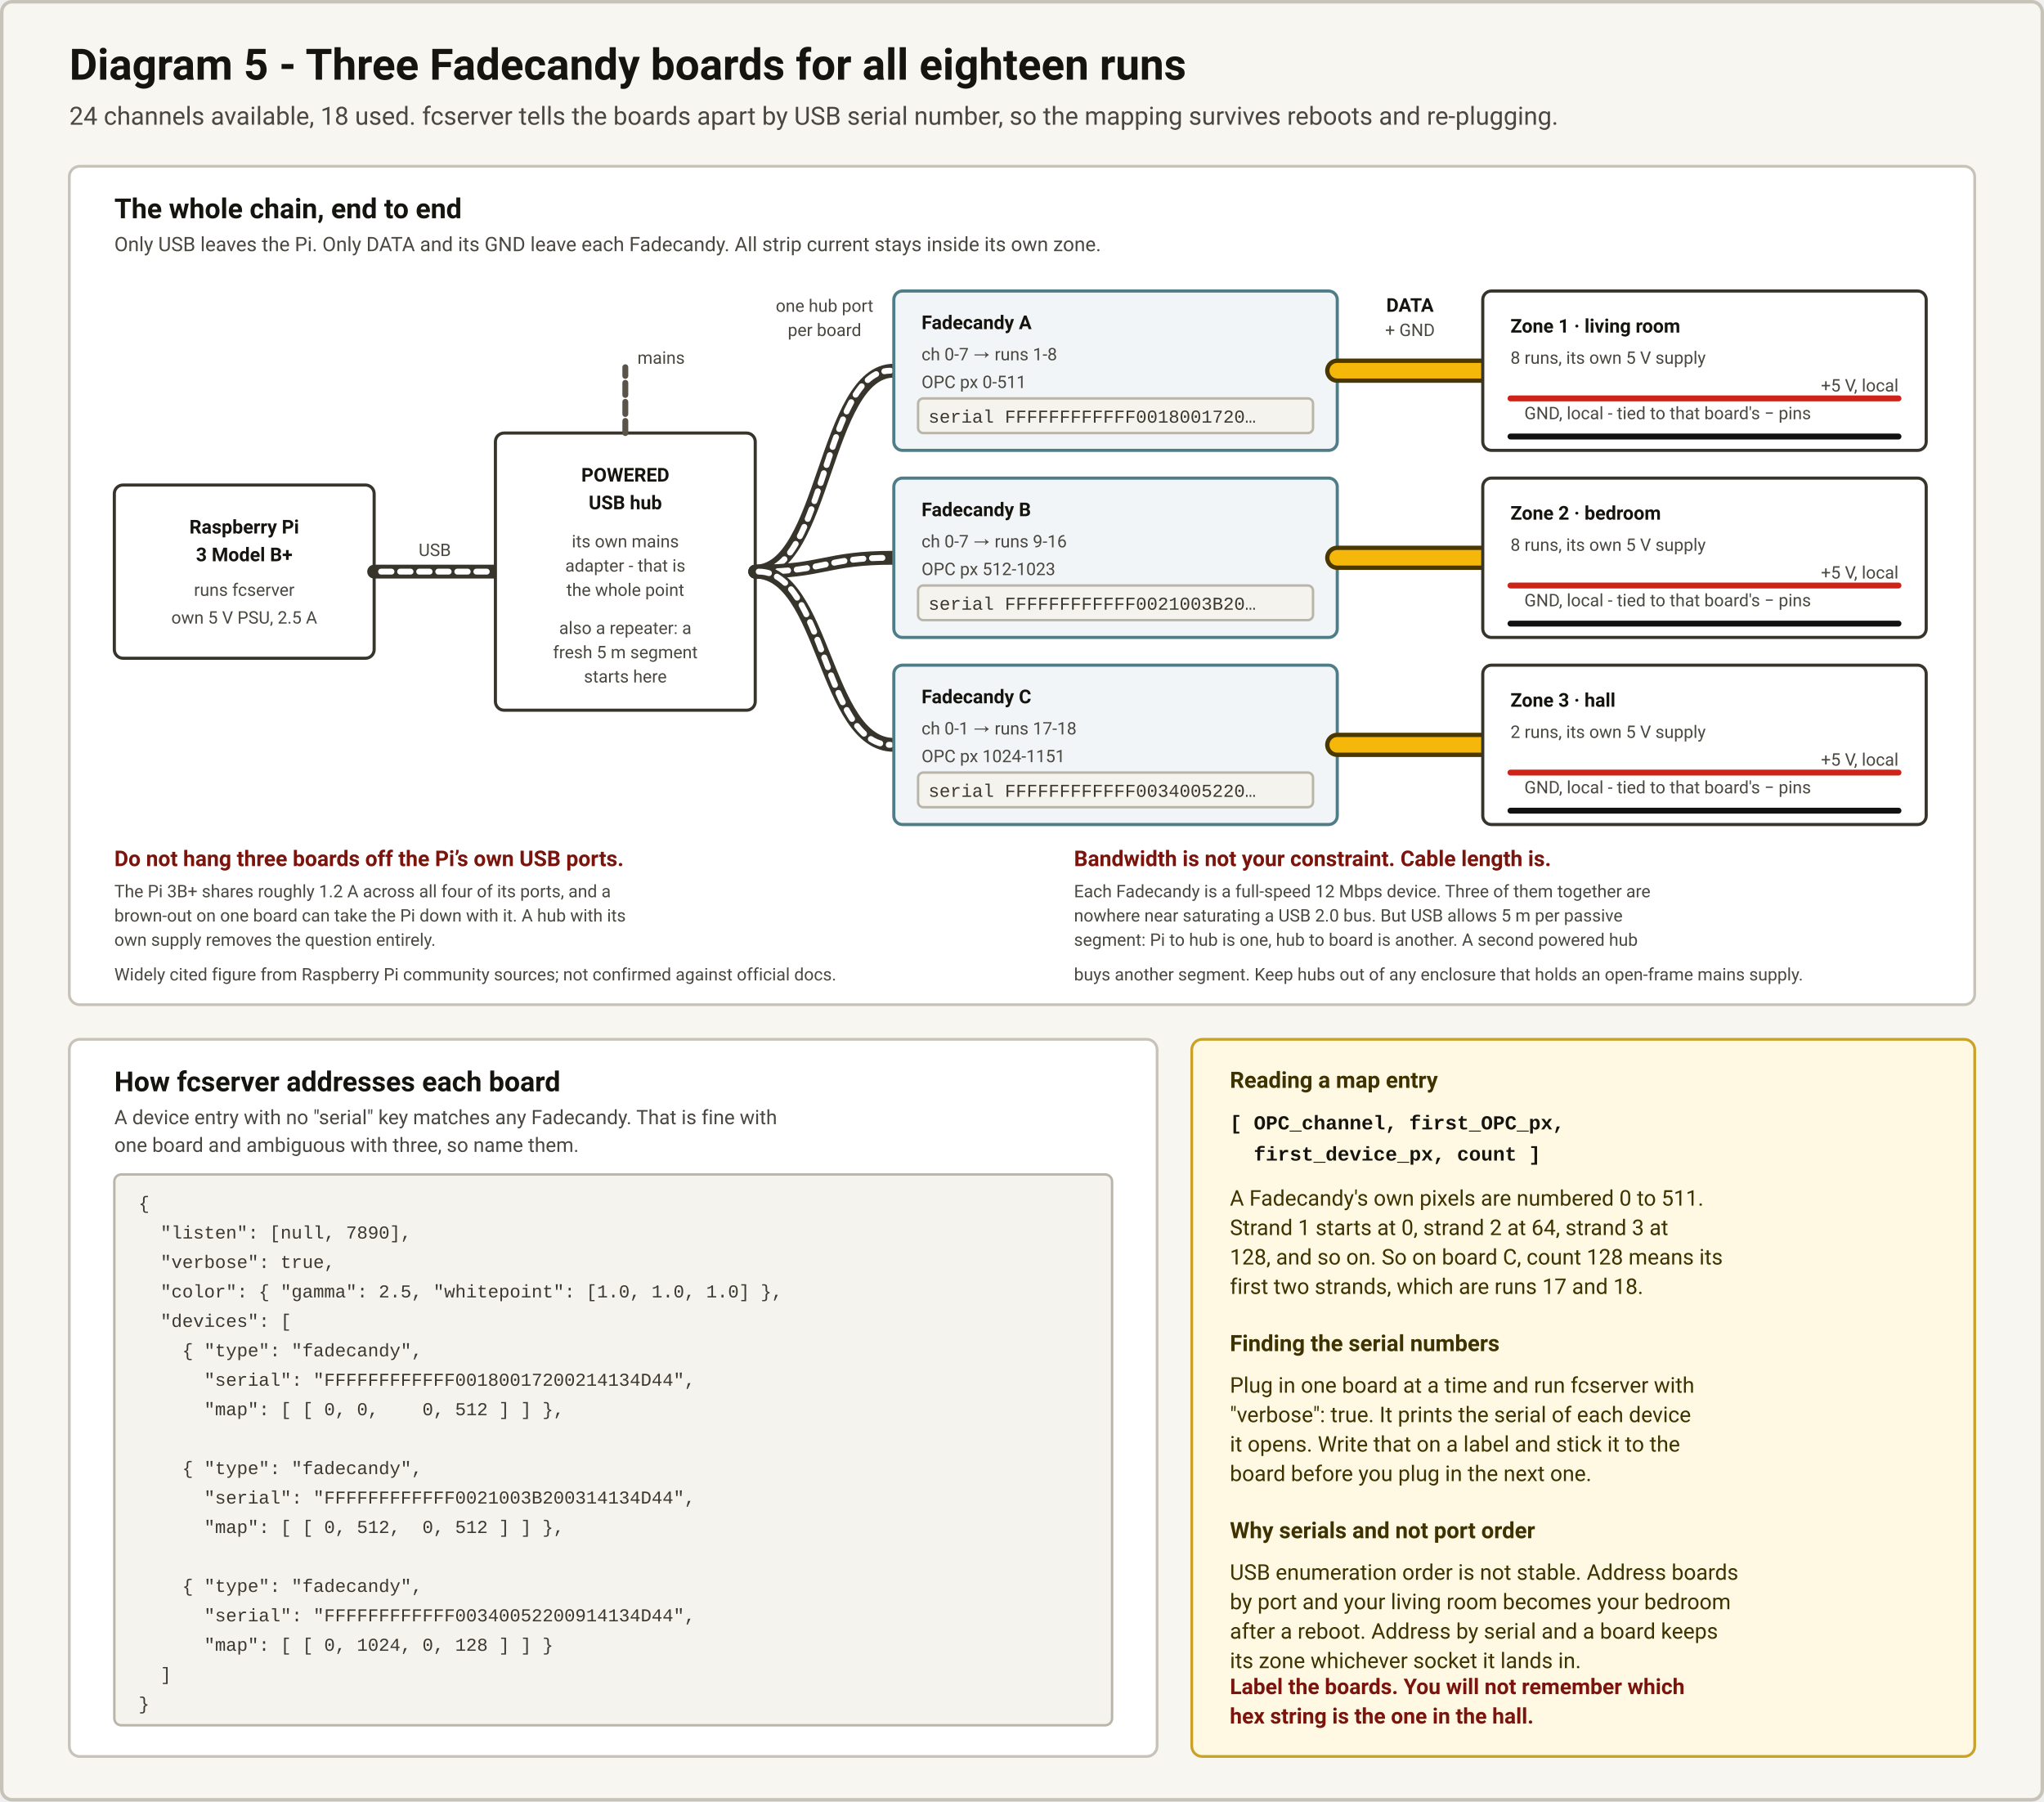
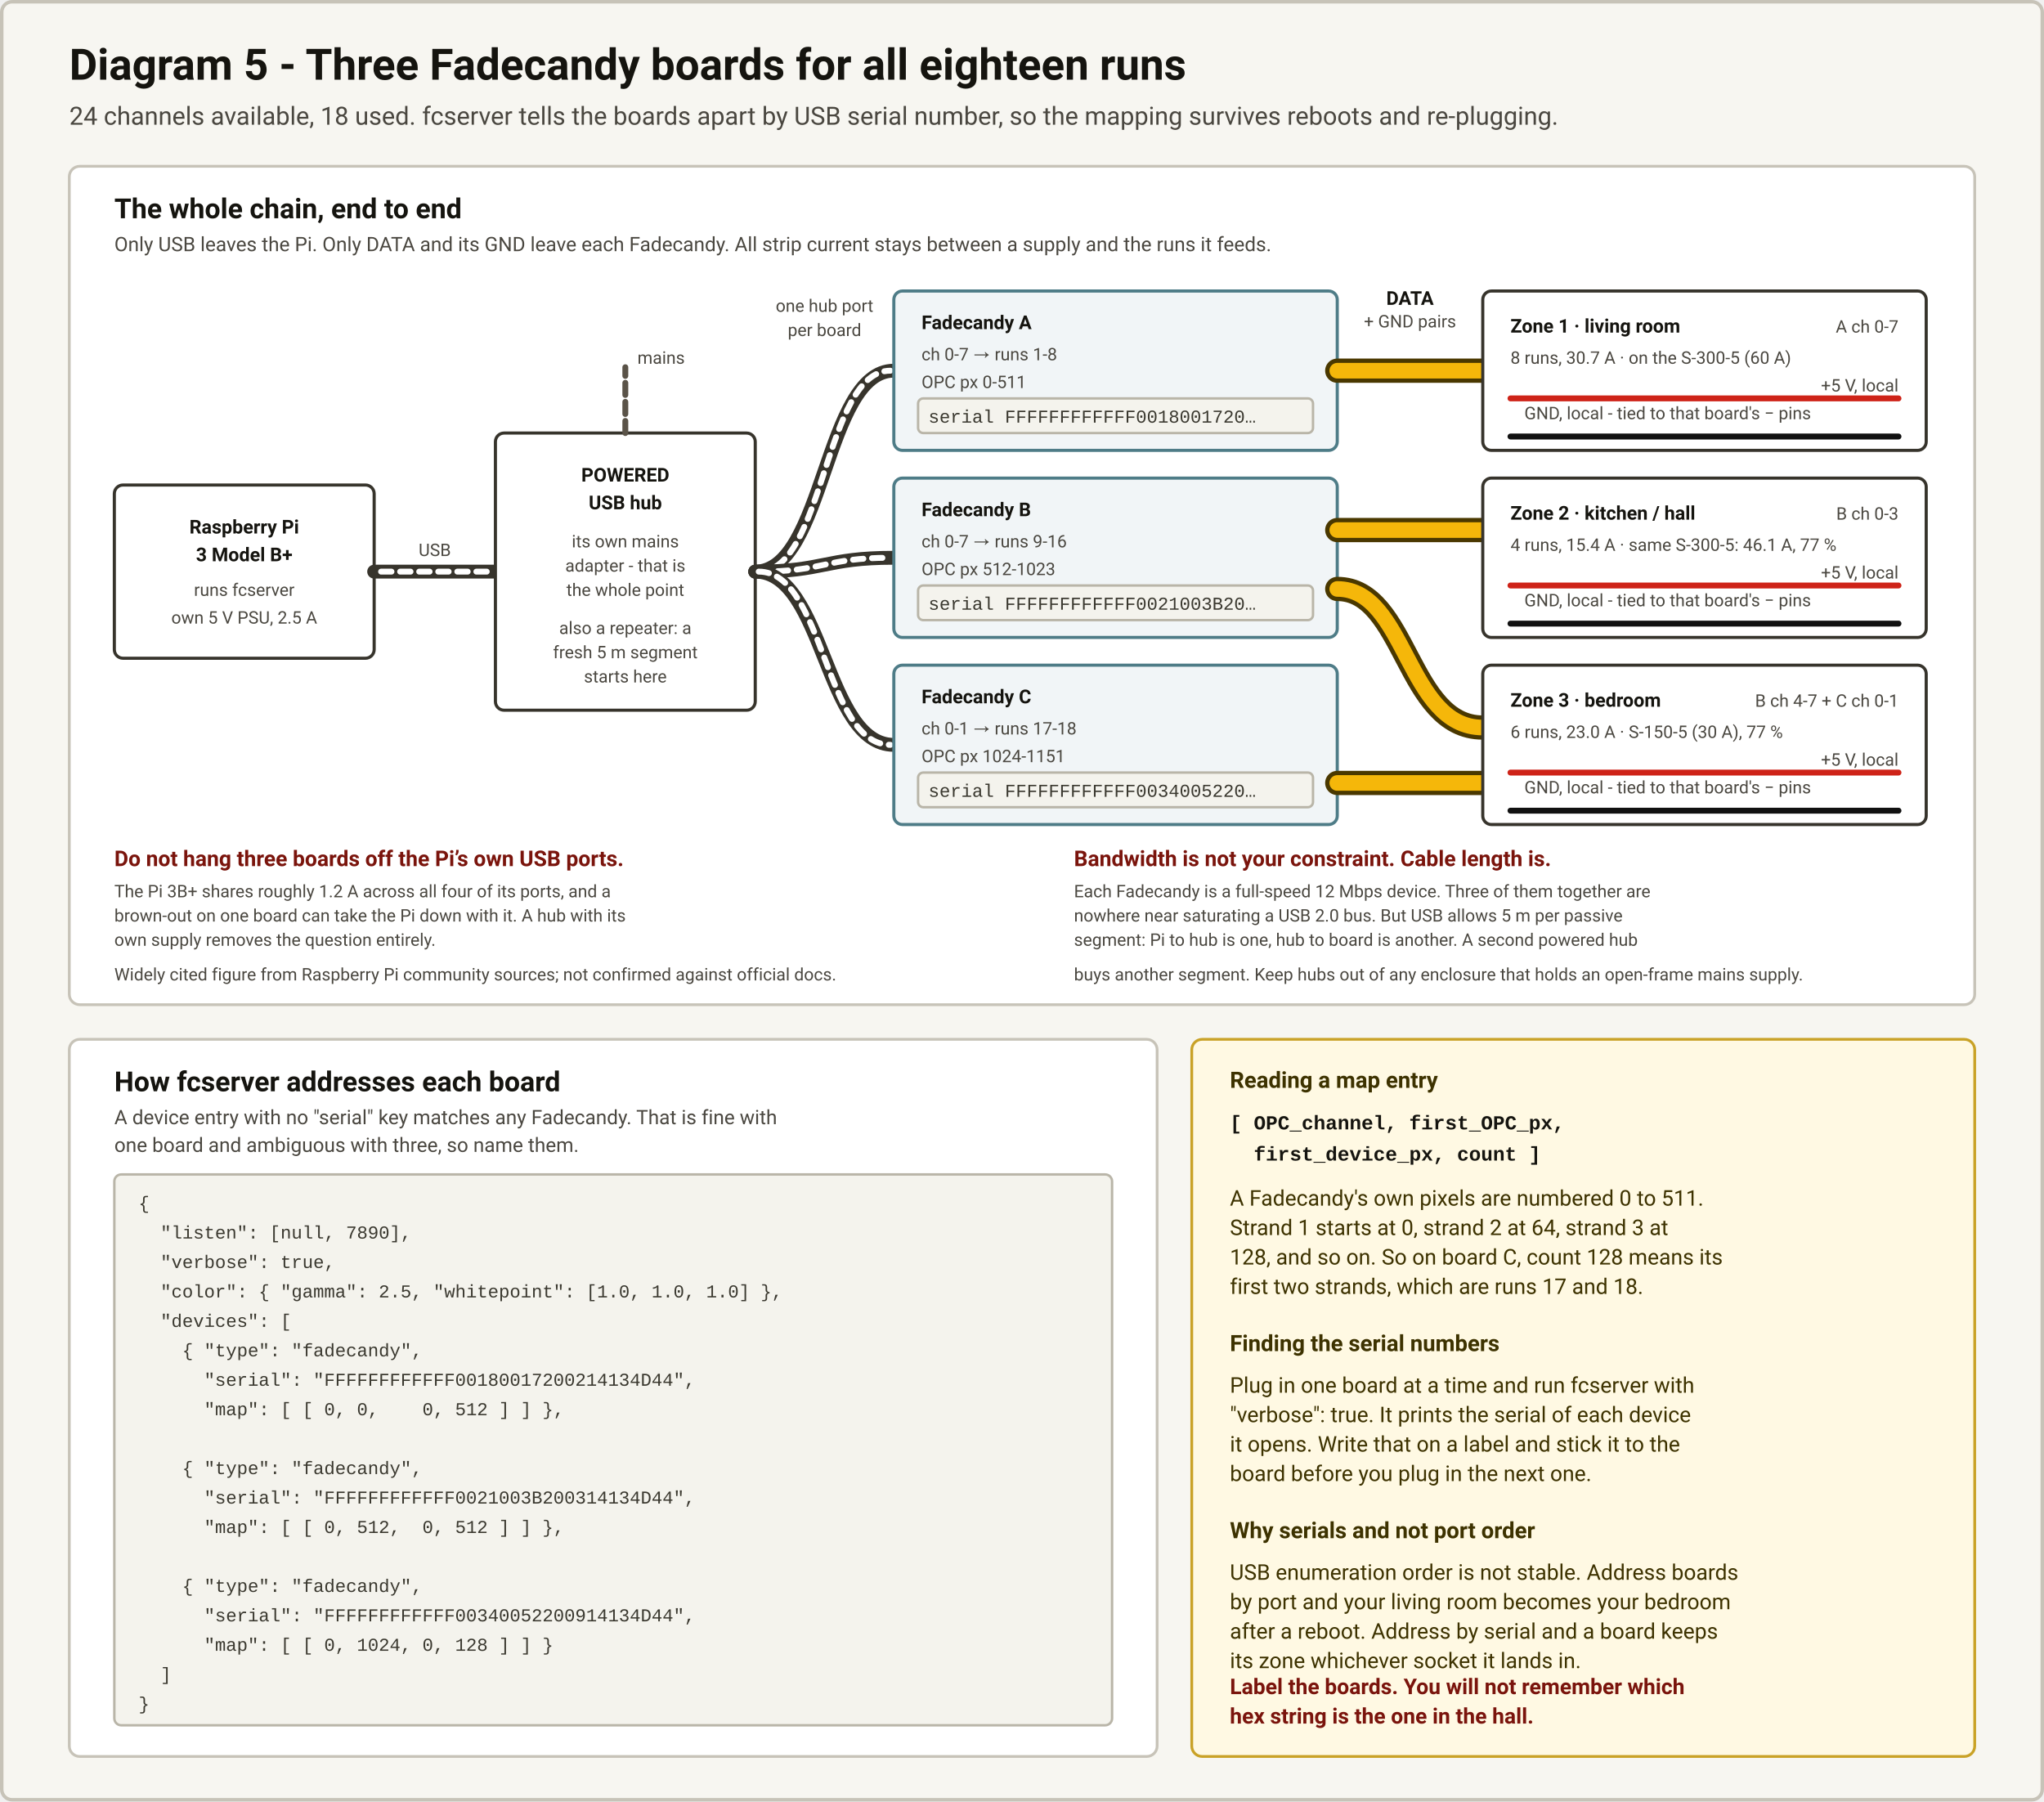
<svg xmlns="http://www.w3.org/2000/svg" viewBox="0 0 1180 1040" width="1180" height="1040" role="img" aria-labelledby="t5 d5">
  <style>
    .bg     { fill:#F7F6F1; stroke:#C7C3B8; stroke-width:2; }
    .ttl    { font:700 25px ui-sans-serif,system-ui,'Segoe UI',Roboto,Helvetica,Arial,sans-serif; fill:#15140F; }
    .sub    { font:400 14.5px ui-sans-serif,system-ui,'Segoe UI',Roboto,Helvetica,Arial,sans-serif; fill:#4A4740; }
    .lbls   { font:400 11.5px ui-sans-serif,system-ui,'Segoe UI',Roboto,Helvetica,Arial,sans-serif; fill:#4A4740; }
    .tiny   { font:400 10px ui-sans-serif,system-ui,'Segoe UI',Roboto,Helvetica,Arial,sans-serif; fill:#4A4740; }
    .wlbl   { font:700 11px ui-sans-serif,system-ui,'Segoe UI',Roboto,Helvetica,Arial,sans-serif; fill:#15140F; }
    .panttl { font:700 16px ui-sans-serif,system-ui,'Segoe UI',Roboto,Helvetica,Arial,sans-serif; fill:#15140F; }
    .mono   { font:600 11.5px ui-monospace,'SFMono-Regular',Consolas,'Liberation Mono',monospace; fill:#15140F; }
    .monos  { font:400 10.5px ui-monospace,'SFMono-Regular',Consolas,'Liberation Mono',monospace; fill:#3A382F; }

    .pan    { fill:#FFFFFF; stroke:#C7C3B8; stroke-width:1.6; }
    .box    { fill:#FFFFFF; stroke:#37342C; stroke-width:1.8; }
    .fcb    { fill:#F1F5F7; stroke:#4E7C87; stroke-width:1.8; }
    .code   { fill:#F4F3ED; stroke:#B9B5A8; stroke-width:1.4; }

    .usbc   { stroke:#37342C; stroke-width:8; fill:none; stroke-linecap:round; stroke-linejoin:round; }
    .usb    { stroke:#FFFFFF; stroke-width:3.4; fill:none; stroke-linecap:round; stroke-linejoin:round; stroke-dasharray:6 5; }
    .datc   { stroke:#4A3800; stroke-width:14; fill:none; stroke-linecap:round; stroke-linejoin:round; }
    .dat    { stroke:#F5B70A; stroke-width:9; fill:none; stroke-linecap:round; stroke-linejoin:round; }
    .gnd    { stroke:#111111; stroke-width:3.4; fill:none; stroke-linecap:round; }
    .pwr    { stroke:#CE2318; stroke-width:3.4; fill:none; stroke-linecap:round; }
    .mains  { stroke:#5A5348; stroke-width:3.4; fill:none; stroke-linecap:round; stroke-dasharray:7 4; }

    .note   { fill:#FFF9E3; stroke:#C9A227; stroke-width:1.6; }
    .notet  { font:700 13px ui-sans-serif,system-ui,'Segoe UI',Roboto,Helvetica,Arial,sans-serif; fill:#3D3200; }
    .notep  { font:400 12.5px ui-sans-serif,system-ui,'Segoe UI',Roboto,Helvetica,Arial,sans-serif; fill:#3D3200; }
    .warnt  { font:700 12.5px ui-sans-serif,system-ui,'Segoe UI',Roboto,Helvetica,Arial,sans-serif; fill:#7A140C; }
  </style>
  <rect class="bg" x="1" y="1" width="1178" height="1038" rx="6" />
  <text class="ttl" x="40" y="46">Diagram 5 - Three Fadecandy boards for all eighteen runs</text>
  <text class="sub" x="40" y="72">24 channels available, 18 used. fcserver tells the boards apart by USB serial number, so the mapping survives reboots and re-plugging.</text>
  <rect class="pan" x="40" y="96" width="1100" height="484" rx="6" />
  <text class="panttl" x="66" y="126">The whole chain, end to end</text>
-   <text class="lbls" x="66" y="145">Only USB leaves the Pi. Only DATA and its GND leave each Fadecandy. All strip current stays inside its own zone.</text>
+   <text class="lbls" x="66" y="145">Only USB leaves the Pi. Only DATA and its GND leave each Fadecandy. All strip current stays between a supply and the runs it feeds.</text>
  <rect class="box" x="66" y="280" width="150" height="100" rx="5" />
  <text class="wlbl" x="141" y="308" text-anchor="middle">Raspberry Pi</text>
  <text class="wlbl" x="141" y="324" text-anchor="middle">3 Model B+</text>
  <text class="tiny" x="141" y="344" text-anchor="middle">runs fcserver</text>
  <text class="tiny" x="141" y="360" text-anchor="middle">own 5 V PSU, 2.5 A</text>
  <path class="usbc" d="M 216 330 H 286" />
  <path class="usb" d="M 220 330 H 282" />
  <text class="tiny" x="251" y="321" text-anchor="middle">USB</text>
  <rect class="box" x="286" y="250" width="150" height="160" rx="5" />
  <text class="wlbl" x="361" y="278" text-anchor="middle">POWERED</text>
  <text class="wlbl" x="361" y="294" text-anchor="middle">USB hub</text>
  <text class="tiny" x="361" y="316" text-anchor="middle">its own mains</text>
  <text class="tiny" x="361" y="330" text-anchor="middle">adapter - that is</text>
  <text class="tiny" x="361" y="344" text-anchor="middle">the whole point</text>
  <text class="tiny" x="361" y="366" text-anchor="middle">also a repeater: a</text>
  <text class="tiny" x="361" y="380" text-anchor="middle">fresh 5 m segment</text>
  <text class="tiny" x="361" y="394" text-anchor="middle">starts here</text>
  <path class="mains" d="M 361 250 V 212" />
  <text class="tiny" x="368" y="210">mains</text>
  <path class="usbc" d="M 436 330 C 476 330, 476 214, 516 214" />
  <path class="usb" d="M 438 330 C 476 330, 476 214, 514 214" />
  <rect class="fcb" x="516" y="168" width="256" height="92" rx="5" />
  <text class="wlbl" x="532" y="190">Fadecandy A</text>
  <text class="tiny" x="532" y="208">ch 0-7 → runs 1-8</text>
  <text class="tiny" x="532" y="224">OPC px 0-511</text>
  <rect class="code" x="530" y="230" width="228" height="20" rx="3" />
  <text class="monos" x="536" y="244" xml:space="preserve">serial FFFFFFFFFFFF0018001720…</text>
  <path class="datc" d="M 772 214 H 856" />
  <path class="dat" d="M 772 214 H 856" />
  <path class="usbc" d="M 436 330 C 476 330, 476 322, 516 322" />
  <path class="usb" d="M 438 330 C 476 330, 476 322, 514 322" />
  <rect class="fcb" x="516" y="276" width="256" height="92" rx="5" />
  <text class="wlbl" x="532" y="298">Fadecandy B</text>
  <text class="tiny" x="532" y="316">ch 0-7 → runs 9-16</text>
  <text class="tiny" x="532" y="332">OPC px 512-1023</text>
  <rect class="code" x="530" y="338" width="228" height="20" rx="3" />
  <text class="monos" x="536" y="352" xml:space="preserve">serial FFFFFFFFFFFF0021003B20…</text>
-   <path class="datc" d="M 772 322 H 856" />
-   <path class="dat" d="M 772 322 H 856" />
+   <path class="datc" d="M 772 306 H 856" />
+   <path class="dat" d="M 772 306 H 856" />
+   <path class="datc" d="M 772 340 C 812 340, 812 420, 856 420" />
+   <path class="dat" d="M 772 340 C 812 340, 812 420, 856 420" />
  <path class="usbc" d="M 436 330 C 476 330, 476 430, 516 430" />
  <path class="usb" d="M 438 330 C 476 330, 476 430, 514 430" />
  <rect class="fcb" x="516" y="384" width="256" height="92" rx="5" />
  <text class="wlbl" x="532" y="406">Fadecandy C</text>
  <text class="tiny" x="532" y="424">ch 0-1 → runs 17-18</text>
  <text class="tiny" x="532" y="440">OPC px 1024-1151</text>
  <rect class="code" x="530" y="446" width="228" height="20" rx="3" />
  <text class="monos" x="536" y="460" xml:space="preserve">serial FFFFFFFFFFFF0034005220…</text>
-   <path class="datc" d="M 772 430 H 856" />
-   <path class="dat" d="M 772 430 H 856" />
+   <path class="datc" d="M 772 452 H 856" />
+   <path class="dat" d="M 772 452 H 856" />
  <text class="tiny" x="476" y="180" text-anchor="middle">one hub port</text>
  <text class="tiny" x="476" y="194" text-anchor="middle">per board</text>
-   <text class="wlbl" x="814" y="180" text-anchor="middle">DATA</text>
-   <text class="tiny" x="814" y="194" text-anchor="middle">+ GND</text>
+   <text class="wlbl" x="814" y="176" text-anchor="middle">DATA</text>
+   <text class="tiny" x="814" y="189" text-anchor="middle">+ GND pairs</text>
  <rect class="box" x="856" y="168" width="256" height="92" rx="5" />
  <text class="wlbl" x="872" y="192">Zone 1 · living room</text>
-   <text class="tiny" x="872" y="210">8 runs, its own 5 V supply</text>
+   <text class="tiny" x="1096" y="192" text-anchor="end">A ch 0-7</text>
+   <text class="tiny" x="872" y="210">8 runs, 30.7 A · on the S-300-5 (60 A)</text>
  <path class="pwr" d="M 872 230 H 1096" />
  <path class="gnd" d="M 872 252 H 1096" />
  <text class="tiny" x="1096" y="226" text-anchor="end">+5 V, local</text>
  <text class="tiny" x="880" y="242">GND, local - tied to that board's − pins</text>
  <rect class="box" x="856" y="276" width="256" height="92" rx="5" />
-   <text class="wlbl" x="872" y="300">Zone 2 · bedroom</text>
-   <text class="tiny" x="872" y="318">8 runs, its own 5 V supply</text>
+   <text class="wlbl" x="872" y="300">Zone 2 · kitchen / hall</text>
+   <text class="tiny" x="1096" y="300" text-anchor="end">B ch 0-3</text>
+   <text class="tiny" x="872" y="318">4 runs, 15.4 A · same S-300-5: 46.1 A, 77 %</text>
  <path class="pwr" d="M 872 338 H 1096" />
  <path class="gnd" d="M 872 360 H 1096" />
  <text class="tiny" x="1096" y="334" text-anchor="end">+5 V, local</text>
  <text class="tiny" x="880" y="350">GND, local - tied to that board's − pins</text>
  <rect class="box" x="856" y="384" width="256" height="92" rx="5" />
-   <text class="wlbl" x="872" y="408">Zone 3 · hall</text>
-   <text class="tiny" x="872" y="426">2 runs, its own 5 V supply</text>
+   <text class="wlbl" x="872" y="408">Zone 3 · bedroom</text>
+   <text class="tiny" x="1096" y="408" text-anchor="end">B ch 4-7 + C ch 0-1</text>
+   <text class="tiny" x="872" y="426">6 runs, 23.0 A · S-150-5 (30 A), 77 %</text>
  <path class="pwr" d="M 872 446 H 1096" />
  <path class="gnd" d="M 872 468 H 1096" />
  <text class="tiny" x="1096" y="442" text-anchor="end">+5 V, local</text>
  <text class="tiny" x="880" y="458">GND, local - tied to that board's − pins</text>
  <text class="warnt" x="66" y="500">Do not hang three boards off the Pi’s own USB ports.</text>
  <text class="tiny" x="66" y="518">The Pi 3B+ shares roughly 1.2 A across all four of its ports, and a</text>
  <text class="tiny" x="66" y="532">brown-out on one board can take the Pi down with it. A hub with its</text>
  <text class="tiny" x="66" y="546">own supply removes the question entirely.</text>
  <text class="tiny" x="66" y="566">Widely cited figure from Raspberry Pi community sources; not confirmed against official docs.</text>
  <text class="warnt" x="620" y="500">Bandwidth is not your constraint. Cable length is.</text>
  <text class="tiny" x="620" y="518">Each Fadecandy is a full-speed 12 Mbps device. Three of them together are</text>
  <text class="tiny" x="620" y="532">nowhere near saturating a USB 2.0 bus. But USB allows 5 m per passive</text>
  <text class="tiny" x="620" y="546">segment: Pi to hub is one, hub to board is another. A second powered hub</text>
  <text class="tiny" x="620" y="566">buys another segment. Keep hubs out of any enclosure that holds an open-frame mains supply.</text>
  <rect class="pan" x="40" y="600" width="628" height="414" rx="6" />
  <text class="panttl" x="66" y="630">How fcserver addresses each board</text>
  <text class="lbls" x="66" y="649">A device entry with no "serial" key matches any Fadecandy. That is fine with</text>
  <text class="lbls" x="66" y="665">one board and ambiguous with three, so name them.</text>
  <rect class="code" x="66" y="678" width="576" height="318" rx="4" />
  <text class="monos" x="80" y="698" xml:space="preserve">{</text>
  <text class="monos" x="80" y="715" xml:space="preserve">  "listen": [null, 7890],</text>
  <text class="monos" x="80" y="732" xml:space="preserve">  "verbose": true,</text>
  <text class="monos" x="80" y="749" xml:space="preserve">  "color": { "gamma": 2.5, "whitepoint": [1.0, 1.0, 1.0] },</text>
  <text class="monos" x="80" y="766" xml:space="preserve">  "devices": [</text>
  <text class="monos" x="80" y="783" xml:space="preserve">    { "type": "fadecandy",</text>
  <text class="monos" x="80" y="800" xml:space="preserve">      "serial": "FFFFFFFFFFFF00180017200214134D44",</text>
  <text class="monos" x="80" y="817" xml:space="preserve">      "map": [ [ 0, 0,    0, 512 ] ] },</text>
  <text class="monos" x="80" y="834" xml:space="preserve" />
  <text class="monos" x="80" y="851" xml:space="preserve">    { "type": "fadecandy",</text>
  <text class="monos" x="80" y="868" xml:space="preserve">      "serial": "FFFFFFFFFFFF0021003B200314134D44",</text>
  <text class="monos" x="80" y="885" xml:space="preserve">      "map": [ [ 0, 512,  0, 512 ] ] },</text>
  <text class="monos" x="80" y="902" xml:space="preserve" />
  <text class="monos" x="80" y="919" xml:space="preserve">    { "type": "fadecandy",</text>
  <text class="monos" x="80" y="936" xml:space="preserve">      "serial": "FFFFFFFFFFFF00340052200914134D44",</text>
  <text class="monos" x="80" y="953" xml:space="preserve">      "map": [ [ 0, 1024, 0, 128 ] ] }</text>
  <text class="monos" x="80" y="970" xml:space="preserve">  ]</text>
  <text class="monos" x="80" y="987" xml:space="preserve">}</text>
  <rect class="note" x="688" y="600" width="452" height="414" rx="6" />
  <text class="notet" x="710" y="628">Reading a map entry</text>
  <text class="mono" x="710" y="652" xml:space="preserve">[ OPC_channel, first_OPC_px,</text>
  <text class="mono" x="710" y="670" xml:space="preserve">  first_device_px, count ]</text>
  <text class="notep" x="710" y="696">A Fadecandy's own pixels are numbered 0 to 511.</text>
  <text class="notep" x="710" y="713">Strand 1 starts at 0, strand 2 at 64, strand 3 at</text>
  <text class="notep" x="710" y="730">128, and so on. So on board C, count 128 means its</text>
  <text class="notep" x="710" y="747">first two strands, which are runs 17 and 18.</text>
  <text class="notet" x="710" y="780">Finding the serial numbers</text>
  <text class="notep" x="710" y="804">Plug in one board at a time and run fcserver with</text>
  <text class="notep" x="710" y="821">"verbose": true. It prints the serial of each device</text>
  <text class="notep" x="710" y="838">it opens. Write that on a label and stick it to the</text>
  <text class="notep" x="710" y="855">board before you plug in the next one.</text>
  <text class="notet" x="710" y="888">Why serials and not port order</text>
  <text class="notep" x="710" y="912">USB enumeration order is not stable. Address boards</text>
  <text class="notep" x="710" y="929">by port and your living room becomes your bedroom</text>
  <text class="notep" x="710" y="946">after a reboot. Address by serial and a board keeps</text>
  <text class="notep" x="710" y="963">its zone whichever socket it lands in.</text>
  <text class="warnt" x="710" y="978">Label the boards. You will not remember which</text>
  <text class="warnt" x="710" y="995">hex string is the one in the hall.</text>
</svg>
